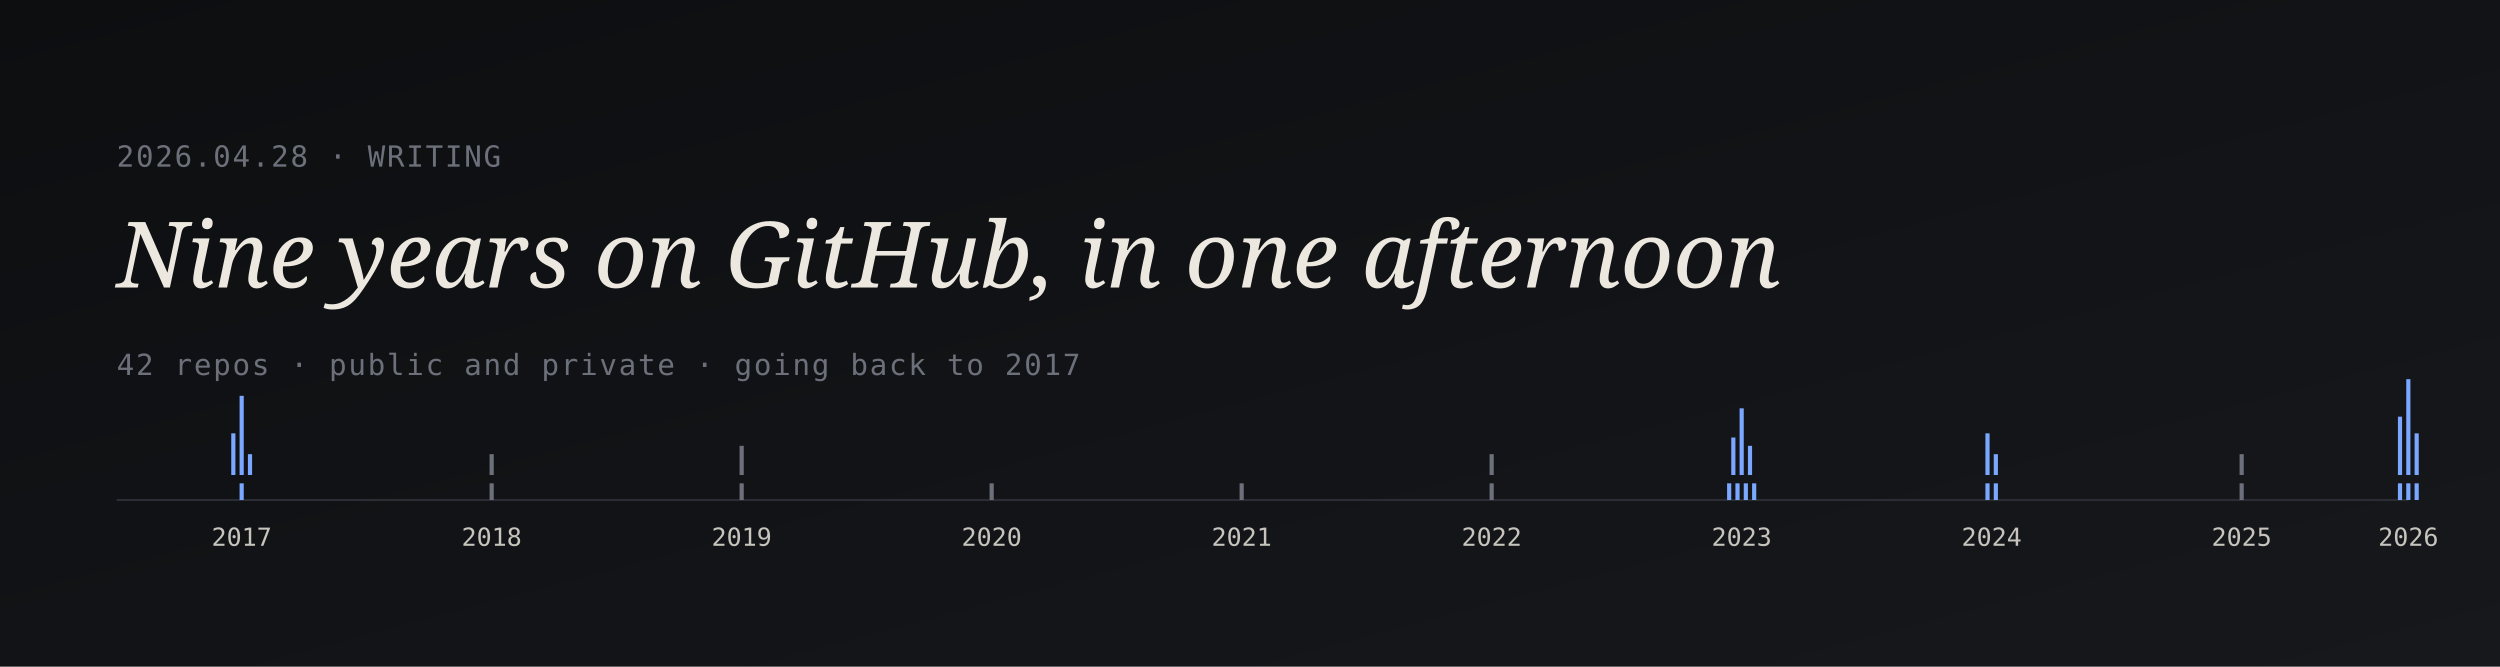
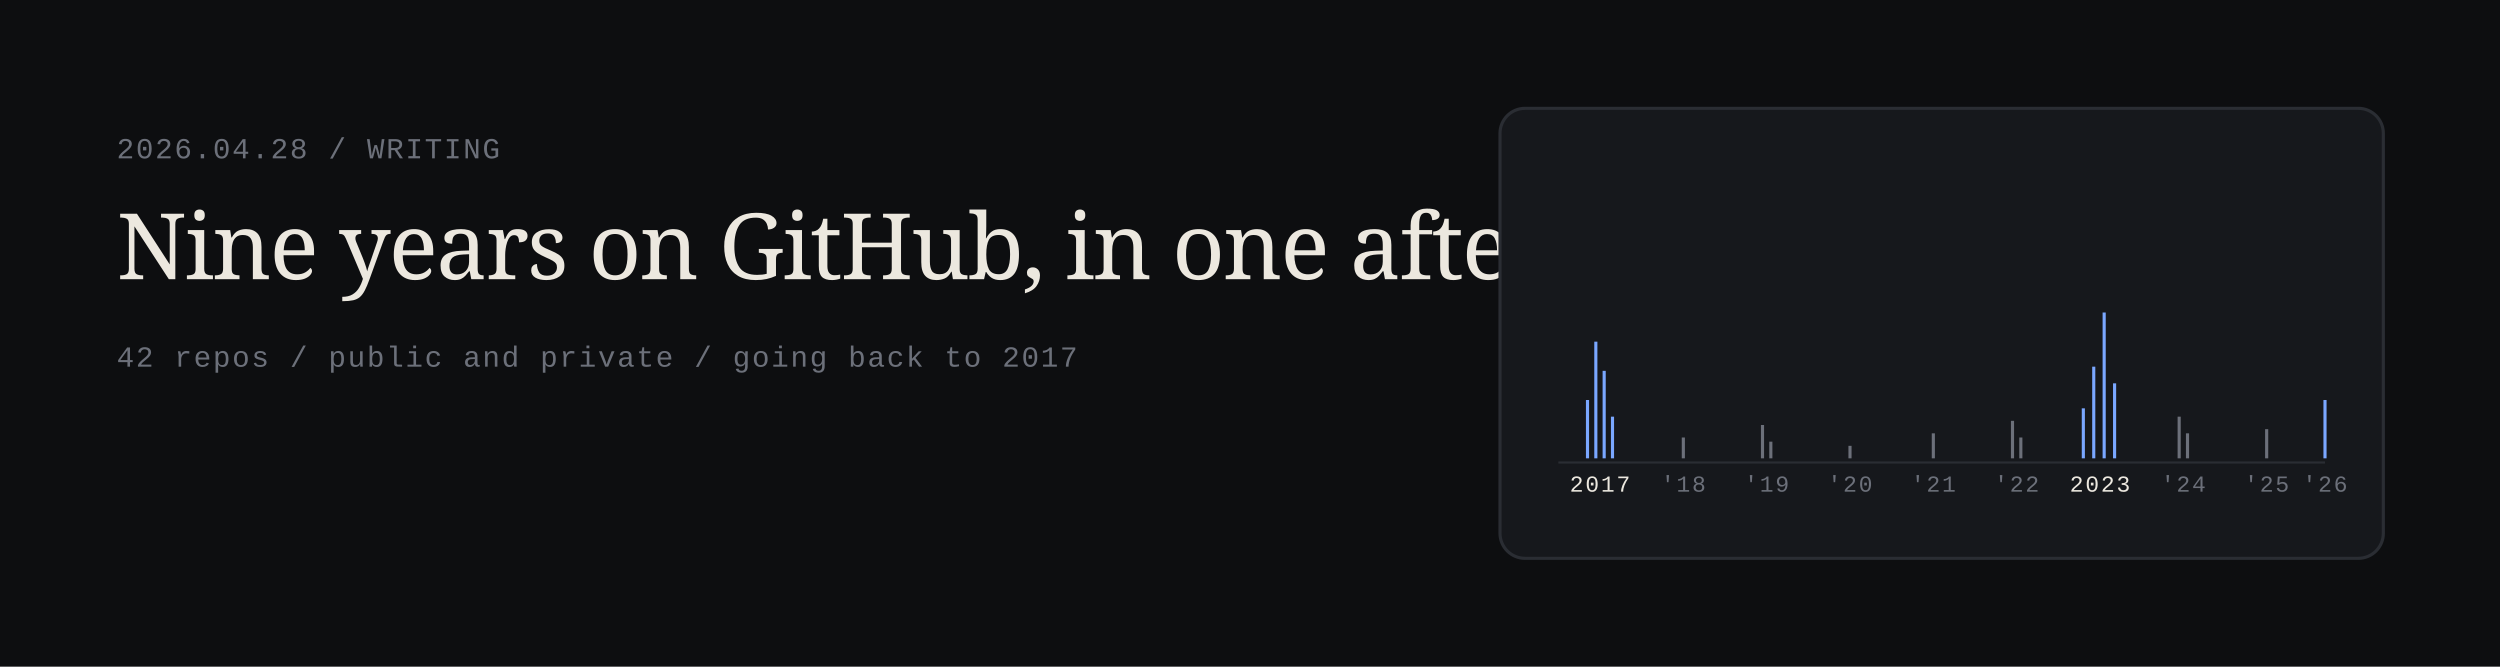
- <svg xmlns="http://www.w3.org/2000/svg" viewBox="0 0 1200 320" width="1200" height="320" role="img" aria-label="Nine years on GitHub: a horizontal year axis from 2017 to 2026 with commit-density tick marks per year.">
+ <svg xmlns="http://www.w3.org/2000/svg" viewBox="0 0 1200 320" width="1200" height="320" role="img" aria-label="Nine years on GitHub — animated tick-mark sparkline.">
  <defs>
-     <style>
-       .title { font-family: 'Fraunces', Georgia, serif; font-style: italic; font-size: 44px; fill: #ece8df; }
-       .sub { font-family: 'Geist Mono', ui-monospace, monospace; font-size: 14px; fill: #6c707a; letter-spacing: 0.06em; }
-       .year-label { font-family: 'Geist Mono', ui-monospace, monospace; font-size: 12px; fill: #c7c4bd; }
-       .tick { stroke: #7aa7ff; stroke-width: 2; }
-       .tick-faint { stroke: #6c707a; stroke-width: 2; }
-       .axis { stroke: #2a2d33; stroke-width: 1; }
-     </style>
-     <linearGradient id="bg" x1="0" y1="0" x2="1" y2="1">
-       <stop offset="0%" stop-color="#0d0e10" />
-       <stop offset="100%" stop-color="#16181c" />
-     </linearGradient>
+     
  </defs>
-   <rect width="1200" height="320" fill="url(#bg)" />
-   <g transform="translate(56, 80)">
-     <text class="sub">2026.04.28 · WRITING</text>
-     <text class="title" y="58">Nine years on GitHub, in one afternoon</text>
-     <text class="sub" y="100">42 repos · public and private · going back to 2017</text>
+   <rect width="1200" height="320" fill="#0d0e10" />
+   <g transform="translate(56,76)" font-family="'Geist Mono','Courier New',monospace">
+     <text y="0" font-size="14" fill="#6c707a" letter-spacing="0.84">2026.04.28 / WRITING</text>
+     <text y="58" font-family="'msbel Hybrid',Georgia,serif" font-weight="400" font-size="44" fill="#ece8df" letter-spacing="-0.88">Nine years on GitHub, in one afternoon</text>
+     <text y="100" font-size="14" fill="#6c707a" letter-spacing="0.84">42 repos / public and private / going back to 2017</text>
  </g>
-   <g transform="translate(56, 240)">
-     <line x1="0" y1="0" x2="1100" y2="0" class="axis" />
-     <g transform="translate(60, 0)">
-       <line x1="0" y1="0" x2="0" y2="-8" class="tick" />
-       <line x1="-4" y1="-12" x2="-4" y2="-32" class="tick" />
-       <line x1="0" y1="-12" x2="0" y2="-50" class="tick" />
-       <line x1="4" y1="-12" x2="4" y2="-22" class="tick" />
-       <text class="year-label" text-anchor="middle" y="22">2017</text>
-     </g>
-     <g transform="translate(180, 0)">
-       <line x1="0" y1="0" x2="0" y2="-8" class="tick-faint" />
-       <line x1="0" y1="-12" x2="0" y2="-22" class="tick-faint" />
-       <text class="year-label" text-anchor="middle" y="22">2018</text>
-     </g>
-     <g transform="translate(300, 0)">
-       <line x1="0" y1="0" x2="0" y2="-8" class="tick-faint" />
-       <line x1="0" y1="-12" x2="0" y2="-26" class="tick-faint" />
-       <text class="year-label" text-anchor="middle" y="22">2019</text>
-     </g>
-     <g transform="translate(420, 0)">
-       <line x1="0" y1="0" x2="0" y2="-8" class="tick-faint" />
-       <text class="year-label" text-anchor="middle" y="22">2020</text>
-     </g>
-     <g transform="translate(540, 0)">
-       <line x1="0" y1="0" x2="0" y2="-8" class="tick-faint" />
-       <text class="year-label" text-anchor="middle" y="22">2021</text>
-     </g>
-     <g transform="translate(660, 0)">
-       <line x1="0" y1="0" x2="0" y2="-8" class="tick-faint" />
-       <line x1="0" y1="-12" x2="0" y2="-22" class="tick-faint" />
-       <text class="year-label" text-anchor="middle" y="22">2022</text>
-     </g>
-     <g transform="translate(780, 0)">
-       <line x1="-6" y1="0" x2="-6" y2="-8" class="tick" />
-       <line x1="-2" y1="0" x2="-2" y2="-8" class="tick" />
-       <line x1="2" y1="0" x2="2" y2="-8" class="tick" />
-       <line x1="6" y1="0" x2="6" y2="-8" class="tick" />
-       <line x1="-4" y1="-12" x2="-4" y2="-30" class="tick" />
-       <line x1="0" y1="-12" x2="0" y2="-44" class="tick" />
-       <line x1="4" y1="-12" x2="4" y2="-26" class="tick" />
-       <text class="year-label" text-anchor="middle" y="22">2023</text>
-     </g>
-     <g transform="translate(900, 0)">
-       <line x1="-2" y1="0" x2="-2" y2="-8" class="tick" />
-       <line x1="2" y1="0" x2="2" y2="-8" class="tick" />
-       <line x1="-2" y1="-12" x2="-2" y2="-32" class="tick" />
-       <line x1="2" y1="-12" x2="2" y2="-22" class="tick" />
-       <text class="year-label" text-anchor="middle" y="22">2024</text>
-     </g>
-     <g transform="translate(1020, 0)">
-       <line x1="0" y1="0" x2="0" y2="-8" class="tick-faint" />
-       <line x1="0" y1="-12" x2="0" y2="-22" class="tick-faint" />
-       <text class="year-label" text-anchor="middle" y="22">2025</text>
-     </g>
-     <g transform="translate(1100, 0)">
-       <line x1="-4" y1="0" x2="-4" y2="-8" class="tick" />
-       <line x1="0" y1="0" x2="0" y2="-8" class="tick" />
-       <line x1="4" y1="0" x2="4" y2="-8" class="tick" />
-       <line x1="-4" y1="-12" x2="-4" y2="-40" class="tick" />
-       <line x1="0" y1="-12" x2="0" y2="-58" class="tick" />
-       <line x1="4" y1="-12" x2="4" y2="-32" class="tick" />
-       <text class="year-label" text-anchor="middle" y="22">2026</text>
+   <g transform="translate(720,52)">
+     <rect width="424" height="216" rx="12" fill="#16181c" stroke="#2a2d33" stroke-width="1.5" />
+     <g transform="translate(28,170)" font-family="'Geist Mono','Courier New',monospace">
+       <line x1="0" y1="0" x2="368" y2="0" stroke="#2a2d33" stroke-width="1" />
+       <g transform="translate(20,0)">
+         <line class="tick t-2017a" x1="-6" y1="-2" x2="-6" y2="-30" stroke="#7aa7ff" stroke-width="1.5" />
+         <line class="tick t-2017b" x1="-2" y1="-2" x2="-2" y2="-58" stroke="#7aa7ff" stroke-width="1.5" />
+         <line class="tick t-2017c" x1="2" y1="-2" x2="2" y2="-44" stroke="#7aa7ff" stroke-width="1.5" />
+         <line class="tick t-2017d" x1="6" y1="-2" x2="6" y2="-22" stroke="#7aa7ff" stroke-width="1.5" />
+         <text class="yrlbl" x="0" y="14" text-anchor="middle" font-size="11" fill="#ece8df" letter-spacing="0.88">2017</text>
+       </g>
+       <g transform="translate(60,0)">
+         <line class="tick t-2018" x1="0" y1="-2" x2="0" y2="-12" stroke="#6c707a" stroke-width="1.5" />
+         <text class="yrlbl" x="0" y="14" text-anchor="middle" font-size="11" fill="#6c707a" letter-spacing="0.88">'18</text>
+       </g>
+       <g transform="translate(100,0)">
+         <line class="tick t-2019a" x1="-2" y1="-2" x2="-2" y2="-18" stroke="#6c707a" stroke-width="1.5" />
+         <line class="tick t-2019b" x1="2" y1="-2" x2="2" y2="-10" stroke="#6c707a" stroke-width="1.5" />
+         <text class="yrlbl" x="0" y="14" text-anchor="middle" font-size="11" fill="#6c707a" letter-spacing="0.88">'19</text>
+       </g>
+       <g transform="translate(140,0)">
+         <line class="tick t-2020" x1="0" y1="-2" x2="0" y2="-8" stroke="#6c707a" stroke-width="1.5" />
+         <text class="yrlbl" x="0" y="14" text-anchor="middle" font-size="11" fill="#6c707a" letter-spacing="0.88">'20</text>
+       </g>
+       <g transform="translate(180,0)">
+         <line class="tick t-2021" x1="0" y1="-2" x2="0" y2="-14" stroke="#6c707a" stroke-width="1.5" />
+         <text class="yrlbl" x="0" y="14" text-anchor="middle" font-size="11" fill="#6c707a" letter-spacing="0.88">'21</text>
+       </g>
+       <g transform="translate(220,0)">
+         <line class="tick t-2022a" x1="-2" y1="-2" x2="-2" y2="-20" stroke="#6c707a" stroke-width="1.5" />
+         <line class="tick t-2022b" x1="2" y1="-2" x2="2" y2="-12" stroke="#6c707a" stroke-width="1.5" />
+         <text class="yrlbl" x="0" y="14" text-anchor="middle" font-size="11" fill="#6c707a" letter-spacing="0.88">'22</text>
+       </g>
+       <g transform="translate(260,0)">
+         <line class="tick t-2023a" x1="-8" y1="-2" x2="-8" y2="-26" stroke="#7aa7ff" stroke-width="1.5" />
+         <line class="tick t-2023b" x1="-3" y1="-2" x2="-3" y2="-46" stroke="#7aa7ff" stroke-width="1.5" />
+         <line class="tick t-2023c" x1="2" y1="-2" x2="2" y2="-72" stroke="#7aa7ff" stroke-width="1.5" />
+         <line class="tick t-2023d" x1="7" y1="-2" x2="7" y2="-38" stroke="#7aa7ff" stroke-width="1.5" />
+         <text class="yrlbl" x="0" y="14" text-anchor="middle" font-size="11" fill="#ece8df" letter-spacing="0.88">2023</text>
+       </g>
+       <g transform="translate(300,0)">
+         <line class="tick t-2024a" x1="-2" y1="-2" x2="-2" y2="-22" stroke="#6c707a" stroke-width="1.5" />
+         <line class="tick t-2024b" x1="2" y1="-2" x2="2" y2="-14" stroke="#6c707a" stroke-width="1.5" />
+         <text class="yrlbl" x="0" y="14" text-anchor="middle" font-size="11" fill="#6c707a" letter-spacing="0.88">'24</text>
+       </g>
+       <g transform="translate(340,0)">
+         <line class="tick t-2025" x1="0" y1="-2" x2="0" y2="-16" stroke="#6c707a" stroke-width="1.5" />
+         <text class="yrlbl" x="0" y="14" text-anchor="middle" font-size="11" fill="#6c707a" letter-spacing="0.88">'25</text>
+       </g>
+       <g transform="translate(368,0)">
+         <line class="tick t-2026" x1="0" y1="-2" x2="0" y2="-30" stroke="#7aa7ff" stroke-width="1.5" />
+         <text class="yrlbl" x="0" y="14" text-anchor="middle" font-size="11" fill="#6c707a" letter-spacing="0.88">'26</text>
+       </g>
    </g>
  </g>
</svg>
